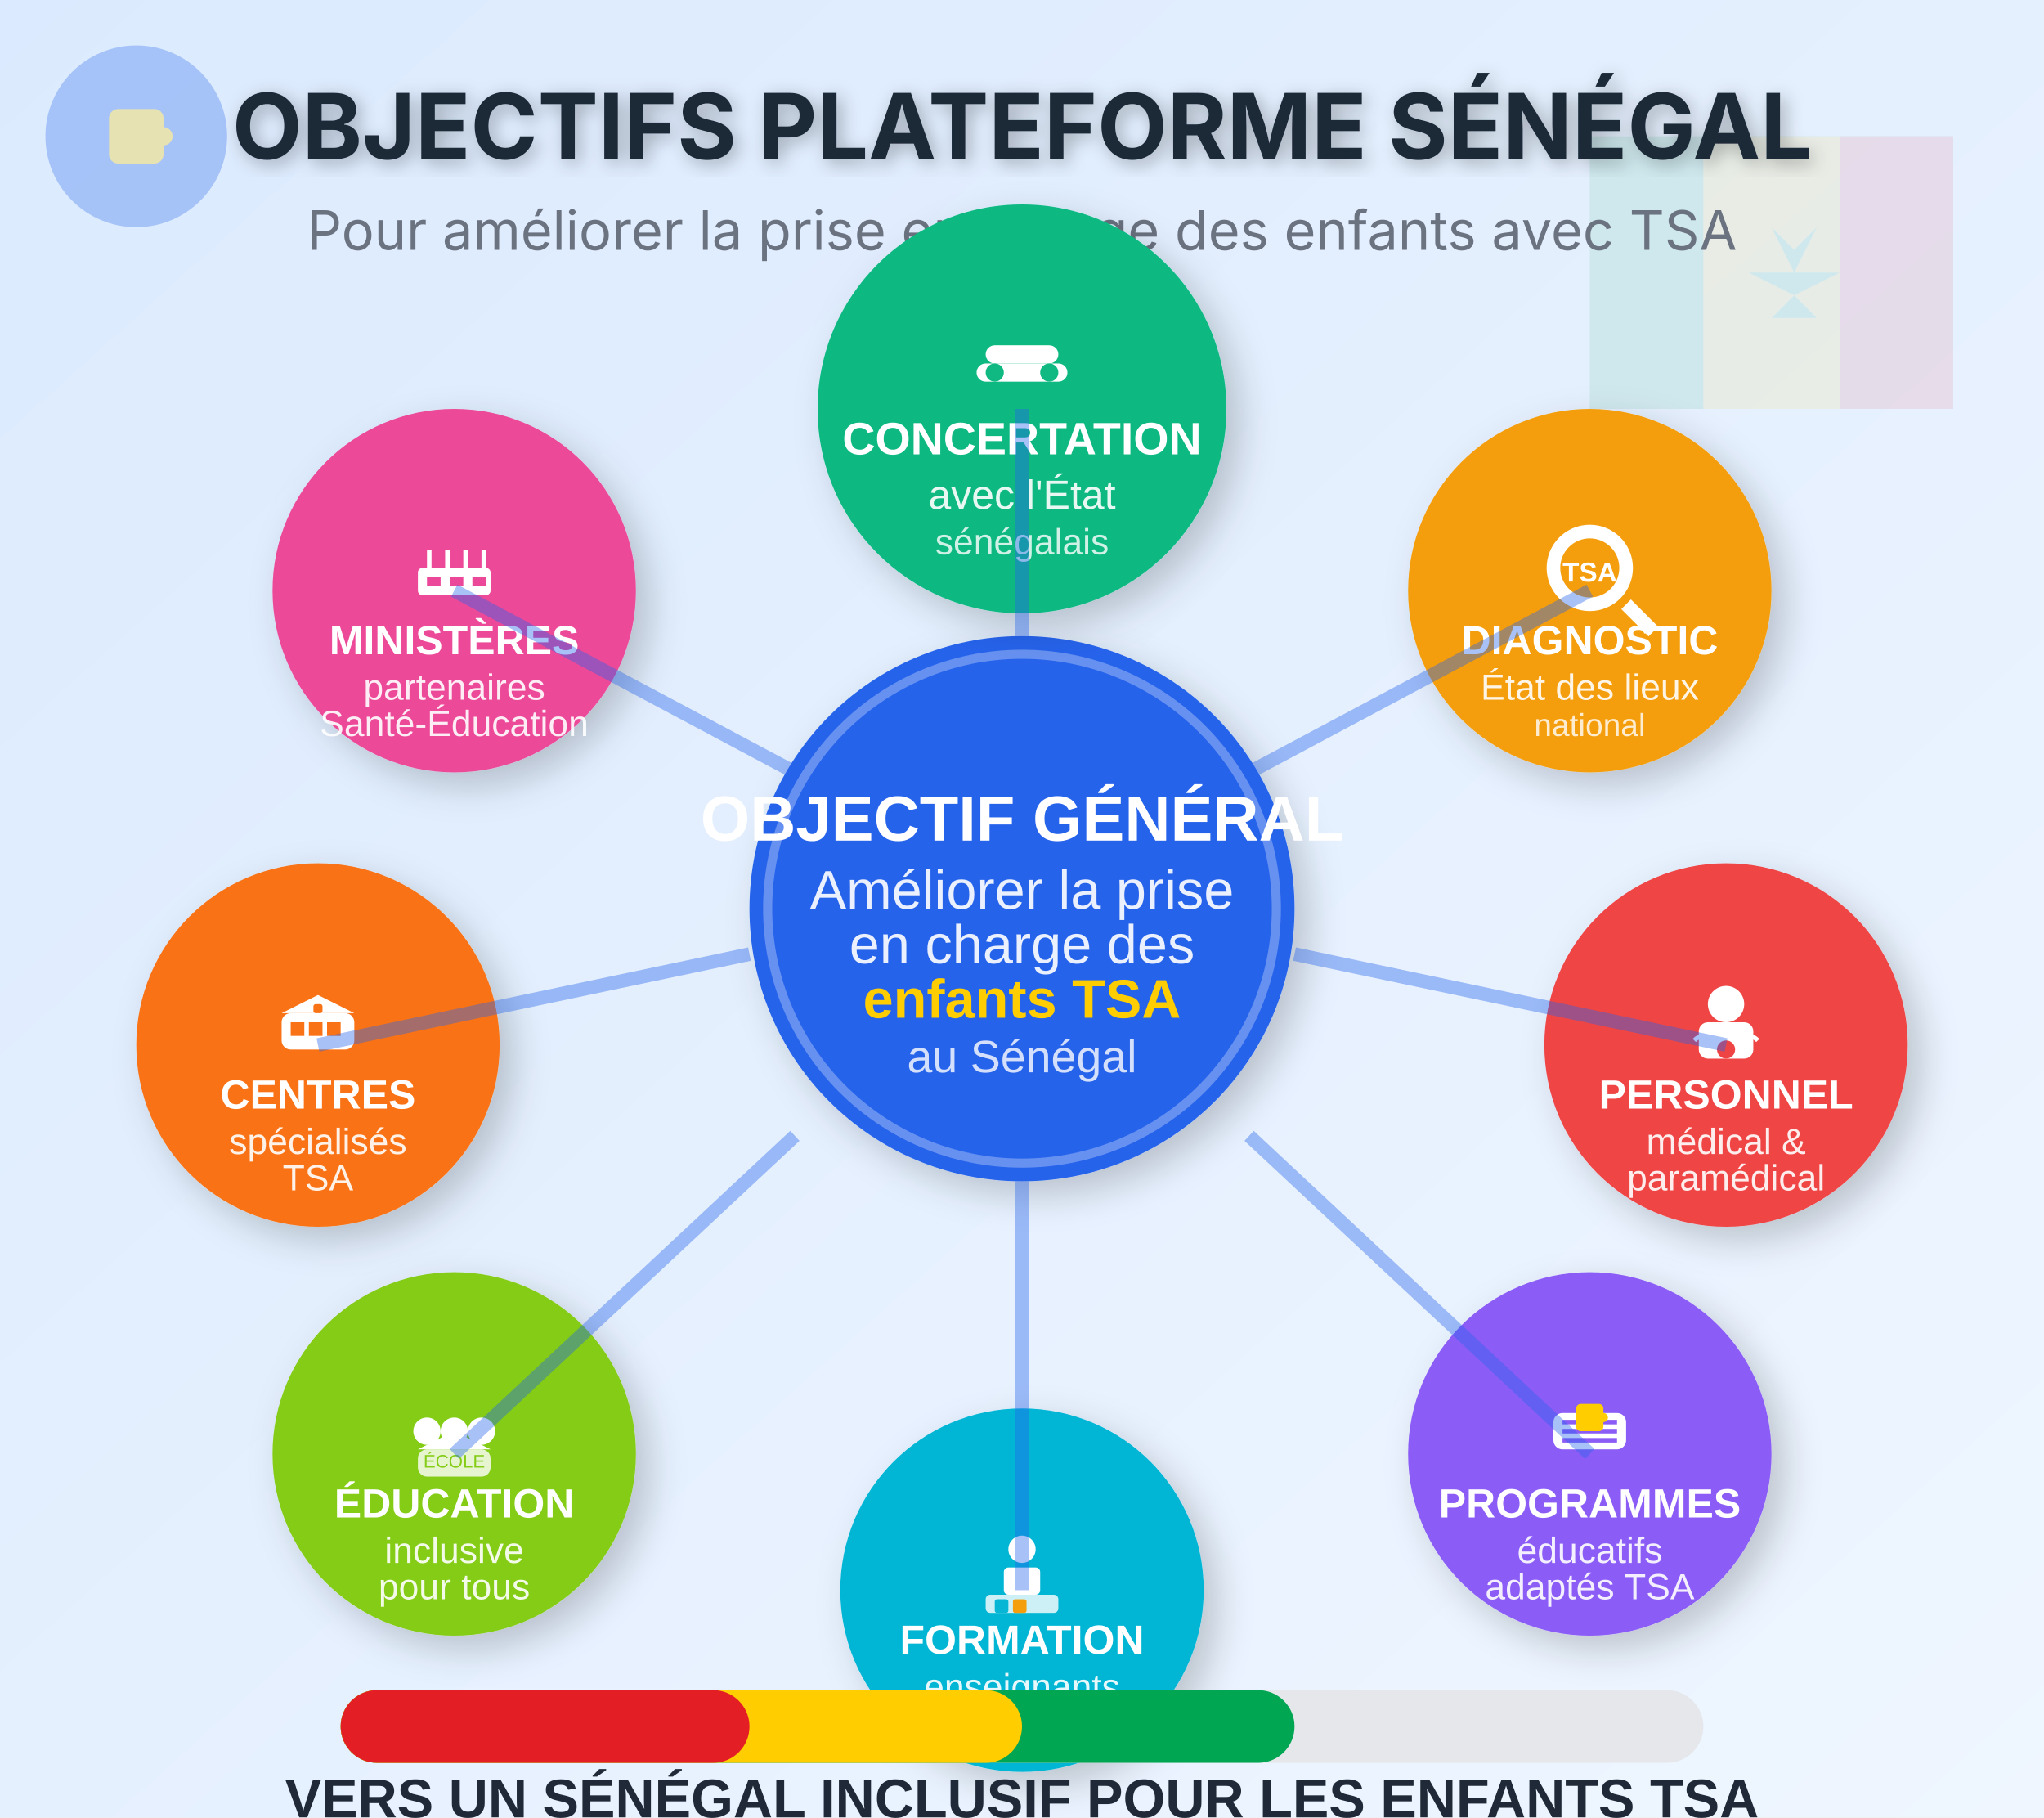
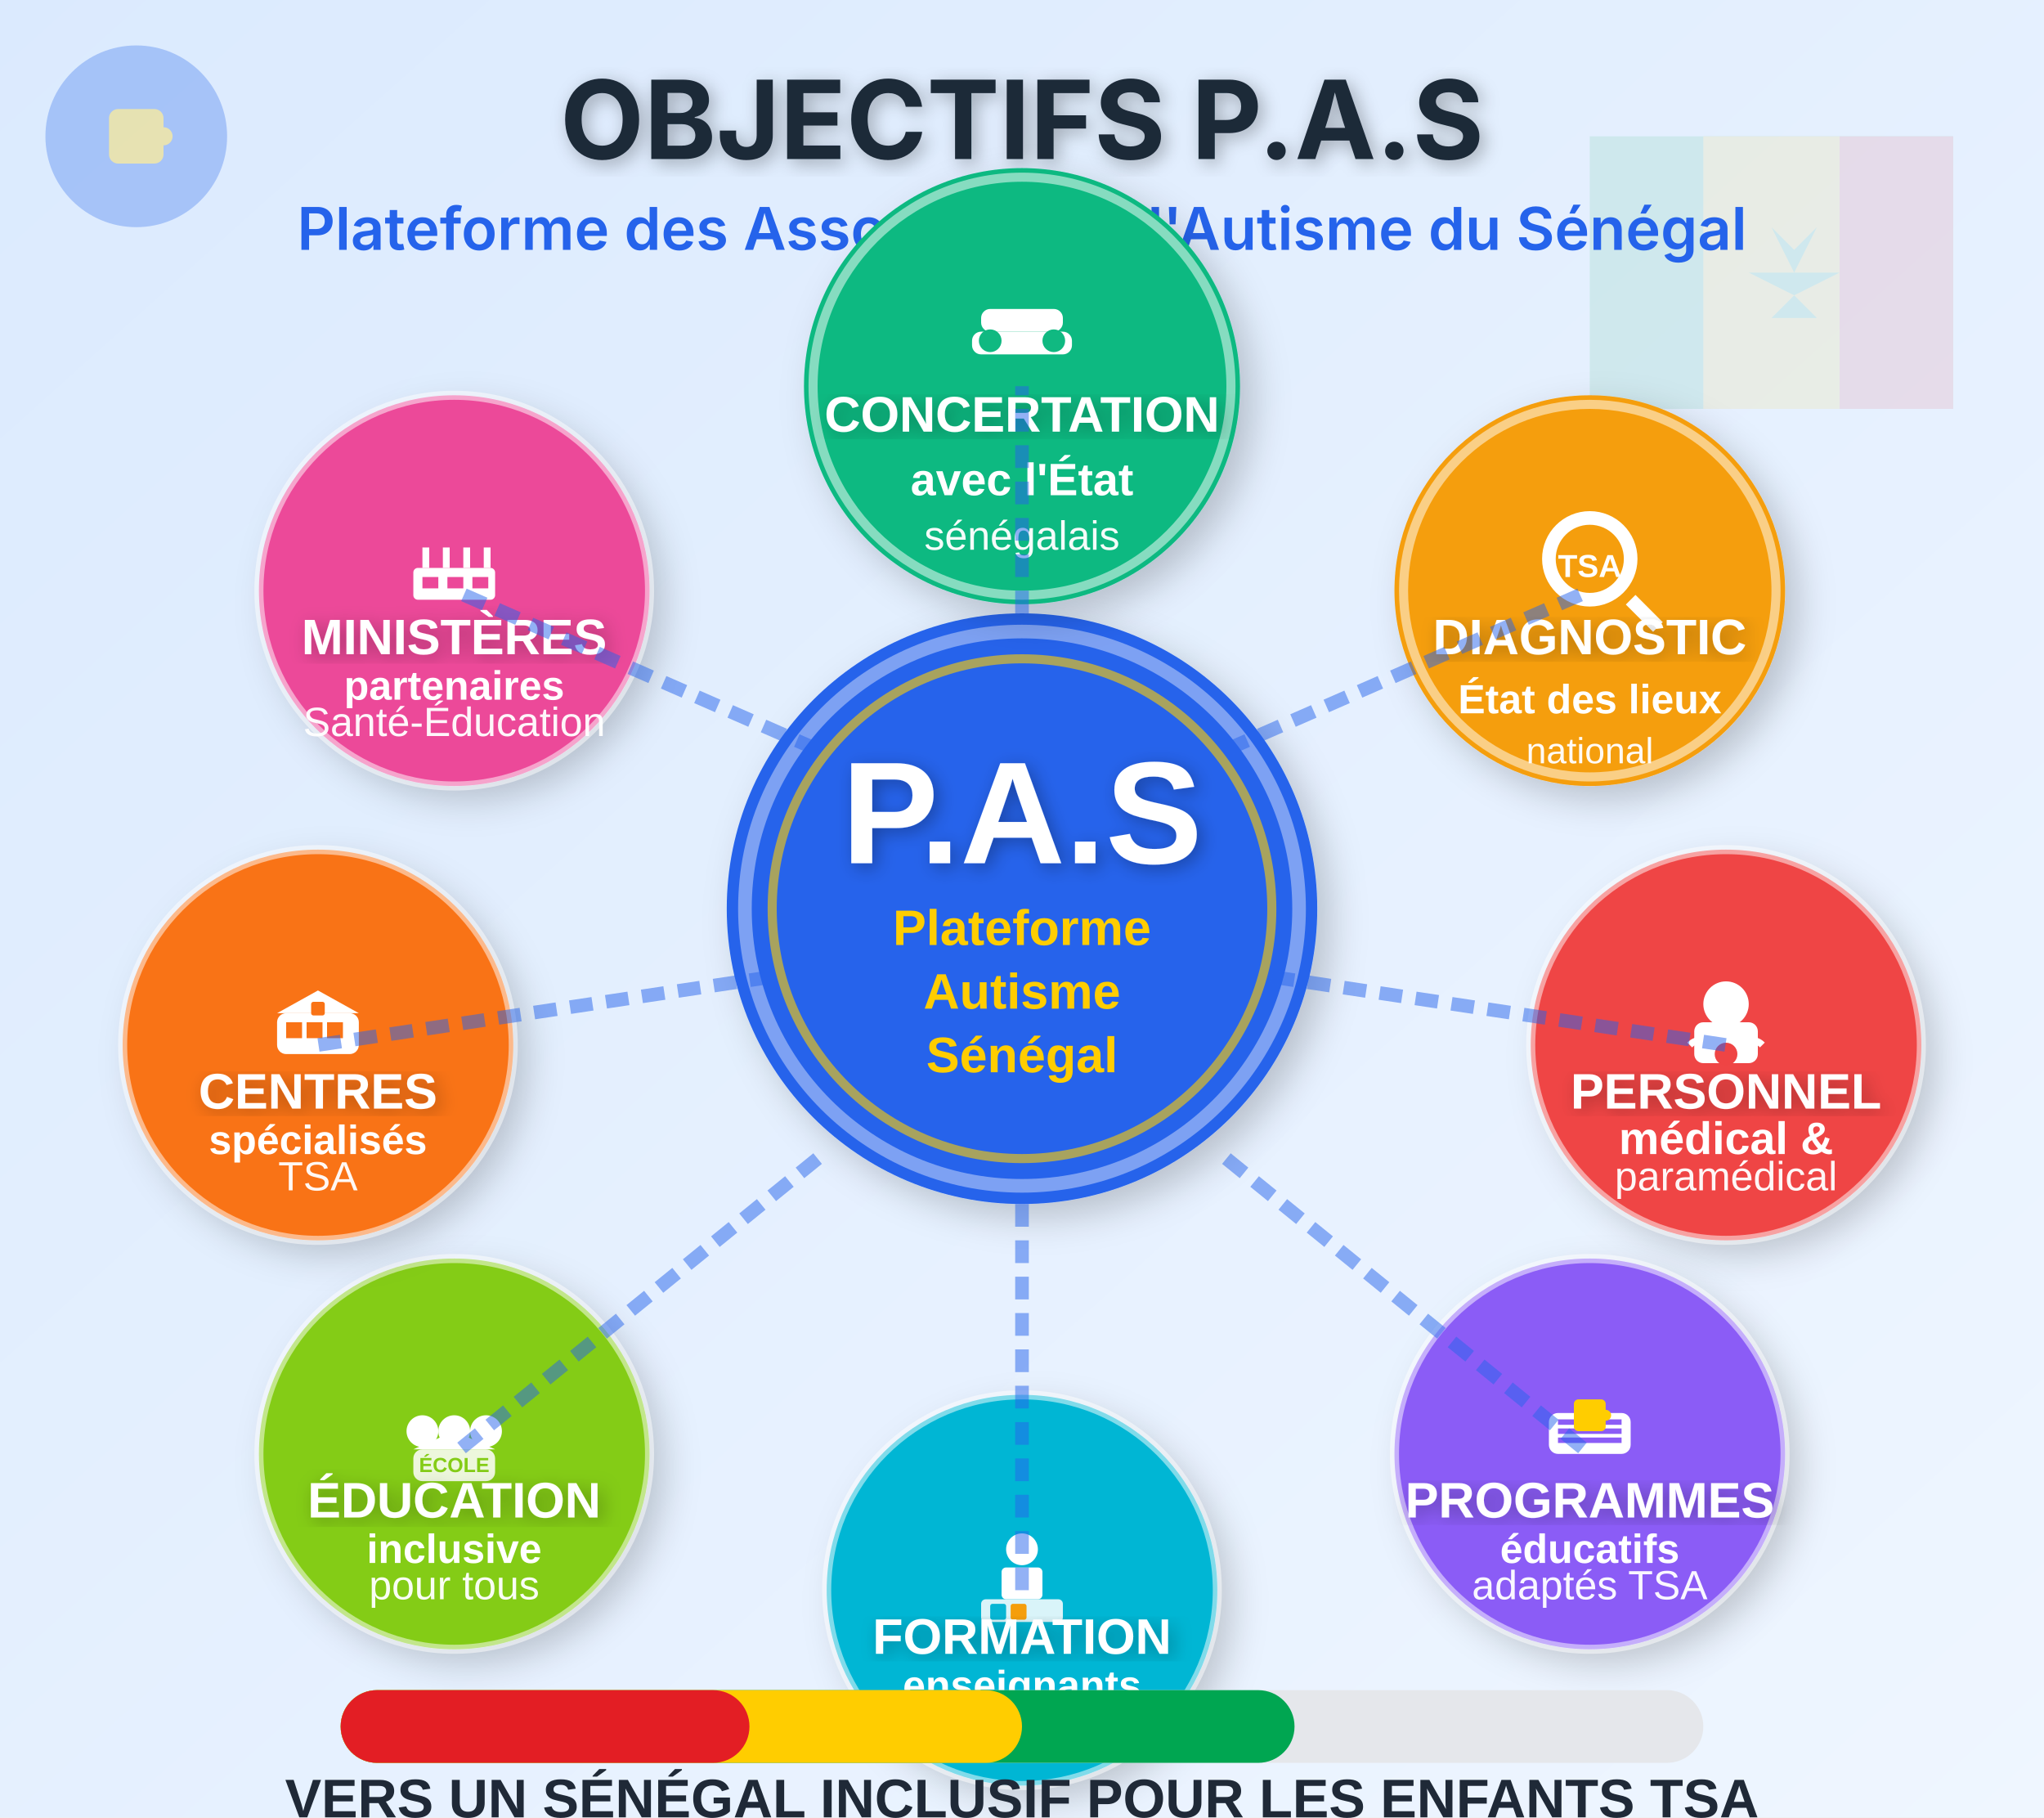
<svg xmlns="http://www.w3.org/2000/svg" width="450" height="400" viewBox="0 0 450 400">
  <defs>
    <linearGradient id="objectifGrad" x1="0%" y1="0%" x2="100%" y2="100%">
      <stop offset="0%" style="stop-color:#dbeafe;stop-opacity:1" />
      <stop offset="100%" style="stop-color:#eff6ff;stop-opacity:1" />
    </linearGradient>
    <filter id="shadow" x="-20%" y="-20%" width="140%" height="140%">
      <feDropShadow dx="3" dy="3" stdDeviation="4" flood-color="#000" flood-opacity="0.2" />
    </filter>
    <filter id="textShadow" x="-20%" y="-20%" width="140%" height="140%">
      <feDropShadow dx="1" dy="1" stdDeviation="2" flood-color="#000" flood-opacity="0.3" />
    </filter>
  </defs>
  <rect width="450" height="400" fill="url(#objectifGrad)" />
  <g transform="translate(350, 30)" opacity="0.1">
    <rect x="0" y="0" width="80" height="60" fill="#00A651" />
    <rect x="25" y="0" width="30" height="60" fill="#FFCD00" />
    <rect x="55" y="0" width="25" height="60" fill="#E31E24" />
    <polygon points="40,20 45,25 50,20 45,30 55,30 45,35 50,40 40,40 45,35 35,30 45,30" fill="#00A651" />
  </g>
-   <text x="225" y="35" font-family="Inter, sans-serif" font-size="20" font-weight="bold" text-anchor="middle" fill="#1F2937" filter="url(#textShadow)">
-     OBJECTIFS PLATEFORME SÉNÉGAL
+   <text x="225" y="35" font-family="Inter, sans-serif" font-size="24" font-weight="bold" text-anchor="middle" fill="#1F2937" filter="url(#textShadow)">
+     OBJECTIFS P.A.S
  </text>
-   <text x="225" y="55" font-family="Inter, sans-serif" font-size="12" text-anchor="middle" fill="#6B7280">
-     Pour améliorer la prise en charge des enfants avec TSA
+   <text x="225" y="55" font-family="Inter, sans-serif" font-size="13" font-weight="600" text-anchor="middle" fill="#2563EB">
+     Plateforme des Associations d'Autisme du Sénégal
  </text>
  <g transform="translate(225, 200)">
-     <circle cx="0" cy="0" r="60" fill="#2563EB" filter="url(#shadow)" />
-     <circle cx="0" cy="0" r="56" fill="none" stroke="white" stroke-width="2" opacity="0.3" />
-     <text x="0" y="-15" font-family="Arial" font-size="14" font-weight="bold" text-anchor="middle" fill="white">
-       OBJECTIF GÉNÉRAL
-     </text>
-     <text x="0" y="0" font-family="Arial" font-size="12" text-anchor="middle" fill="rgba(255,255,255,0.9)">
-       Améliorer la prise
-     </text>
-     <text x="0" y="12" font-family="Arial" font-size="12" text-anchor="middle" fill="rgba(255,255,255,0.9)">
-       en charge des
-     </text>
-     <text x="0" y="24" font-family="Arial" font-size="12" font-weight="bold" text-anchor="middle" fill="#FFCD00">
-       enfants TSA
-     </text>
-     <text x="0" y="36" font-family="Arial" font-size="10" text-anchor="middle" fill="rgba(255,255,255,0.8)">
-       au Sénégal
-     </text>
-   </g>
-   <g transform="translate(225, 90)">
-     <circle cx="0" cy="0" r="45" fill="#10B981" filter="url(#shadow)" />
-     <g transform="translate(0, -8)">
-       <rect x="-8" y="-6" width="16" height="4" fill="white" rx="2" />
-       <rect x="-10" y="-2" width="20" height="4" fill="white" rx="2" />
-       <circle cx="-6" cy="0" r="2" fill="#10B981" />
-       <circle cx="6" cy="0" r="2" fill="#10B981" />
-     </g>
-     <text x="0" y="10" font-family="Arial" font-size="10" font-weight="bold" text-anchor="middle" fill="white">
+     <circle cx="0" cy="0" r="65" fill="#2563EB" filter="url(#shadow)" />
+     <circle cx="0" cy="0" r="61" fill="none" stroke="white" stroke-width="3" opacity="0.4" />
+     <circle cx="0" cy="0" r="55" fill="none" stroke="#FFCD00" stroke-width="2" opacity="0.6" />
+     <text x="0" y="-10" font-family="Arial" font-size="32" font-weight="900" text-anchor="middle" fill="white" filter="url(#textShadow)">
+       P.A.S
+     </text>
+     <text x="0" y="8" font-family="Arial" font-size="11" font-weight="600" text-anchor="middle" fill="#FFCD00">
+       Plateforme
+     </text>
+     <text x="0" y="22" font-family="Arial" font-size="11" font-weight="600" text-anchor="middle" fill="#FFCD00">
+       Autisme
+     </text>
+     <text x="0" y="36" font-family="Arial" font-size="11" font-weight="600" text-anchor="middle" fill="#FFCD00">
+       Sénégal
+     </text>
+   </g>
+   <g transform="translate(225, 85)">
+     <circle cx="0" cy="0" r="48" fill="#10B981" filter="url(#shadow)" />
+     <circle cx="0" cy="0" r="46" fill="none" stroke="white" stroke-width="2" opacity="0.5" />
+     <g transform="translate(0, -10)">
+       <rect x="-9" y="-7" width="18" height="5" fill="white" rx="2" />
+       <rect x="-11" y="-2" width="22" height="5" fill="white" rx="2" />
+       <circle cx="-7" cy="0" r="2.5" fill="#10B981" />
+       <circle cx="7" cy="0" r="2.5" fill="#10B981" />
+     </g>
+     <text x="0" y="10" font-family="Arial" font-size="11" font-weight="bold" text-anchor="middle" fill="white" filter="url(#textShadow)">
      CONCERTATION
    </text>
-     <text x="0" y="22" font-family="Arial" font-size="9" text-anchor="middle" fill="rgba(255,255,255,0.9)">
+     <text x="0" y="24" font-family="Arial" font-size="10" font-weight="600" text-anchor="middle" fill="white">
      avec l'État
    </text>
-     <text x="0" y="32" font-family="Arial" font-size="8" text-anchor="middle" fill="rgba(255,255,255,0.8)">
+     <text x="0" y="36" font-family="Arial" font-size="9" font-weight="500" text-anchor="middle" fill="rgba(255,255,255,0.95)">
      sénégalais
    </text>
  </g>
  <g transform="translate(350, 130)">
-     <circle cx="0" cy="0" r="40" fill="#F59E0B" filter="url(#shadow)" />
-     <g transform="translate(0, -5)">
-       <circle cx="0" cy="0" r="8" stroke="white" stroke-width="3" fill="none" />
-       <line x1="8" y1="8" x2="14" y2="14" stroke="white" stroke-width="3" />
-       <text x="0" y="3" font-family="Arial" font-size="6" font-weight="bold" text-anchor="middle" fill="white">
+     <circle cx="0" cy="0" r="43" fill="#F59E0B" filter="url(#shadow)" />
+     <circle cx="0" cy="0" r="41" fill="none" stroke="white" stroke-width="2" opacity="0.5" />
+     <g transform="translate(0, -7)">
+       <circle cx="0" cy="0" r="9" stroke="white" stroke-width="3" fill="none" />
+       <line x1="9" y1="9" x2="15" y2="15" stroke="white" stroke-width="3" />
+       <text x="0" y="4" font-family="Arial" font-size="7" font-weight="bold" text-anchor="middle" fill="white">
        TSA
      </text>
    </g>
-     <text x="0" y="14" font-family="Arial" font-size="9" font-weight="bold" text-anchor="middle" fill="white">
+     <text x="0" y="14" font-family="Arial" font-size="11" font-weight="bold" text-anchor="middle" fill="white" filter="url(#textShadow)">
      DIAGNOSTIC
    </text>
-     <text x="0" y="24" font-family="Arial" font-size="8" text-anchor="middle" fill="rgba(255,255,255,0.9)">
+     <text x="0" y="27" font-family="Arial" font-size="9" font-weight="600" text-anchor="middle" fill="white">
      État des lieux
    </text>
-     <text x="0" y="32" font-family="Arial" font-size="7" text-anchor="middle" fill="rgba(255,255,255,0.8)">
+     <text x="0" y="38" font-family="Arial" font-size="8" font-weight="500" text-anchor="middle" fill="rgba(255,255,255,0.95)">
      national
    </text>
  </g>
  <g transform="translate(380, 230)">
-     <circle cx="0" cy="0" r="40" fill="#EF4444" filter="url(#shadow)" />
-     <g transform="translate(0, -5)">
-       <circle cx="0" cy="-4" r="4" fill="white" />
-       <rect x="-6" y="0" width="12" height="8" fill="white" rx="2" />
-       <circle cx="0" cy="6" r="2" fill="#EF4444" />
-       <path d="M -3 4 Q -5 2 -7 4" stroke="white" stroke-width="1" fill="none" />
-       <path d="M 3 4 Q 5 2 7 4" stroke="white" stroke-width="1" fill="none" />
-     </g>
-     <text x="0" y="14" font-family="Arial" font-size="9" font-weight="bold" text-anchor="middle" fill="white">
+     <circle cx="0" cy="0" r="43" fill="#EF4444" filter="url(#shadow)" />
+     <circle cx="0" cy="0" r="43" fill="none" stroke="white" stroke-width="2" opacity="0.5" />
+     <g transform="translate(0, -5)">
+       <circle cx="0" cy="-4" r="5" fill="white" />
+       <rect x="-7" y="0" width="14" height="9" fill="white" rx="2" />
+       <circle cx="0" cy="7" r="2.5" fill="#EF4444" />
+       <path d="M -3 5 Q -6 3 -8 5" stroke="white" stroke-width="1.5" fill="none" />
+       <path d="M 3 5 Q 6 3 8 5" stroke="white" stroke-width="1.5" fill="none" />
+     </g>
+     <text x="0" y="14" font-family="Arial" font-size="11" font-weight="bold" text-anchor="middle" fill="white" filter="url(#textShadow)">
      PERSONNEL
    </text>
-     <text x="0" y="24" font-family="Arial" font-size="8" text-anchor="middle" fill="rgba(255,255,255,0.9)">
+     <text x="0" y="24" font-family="Arial" font-size="10" font-weight="600" text-anchor="middle" fill="white" opacity="1.0">
      médical &amp;
    </text>
-     <text x="0" y="32" font-family="Arial" font-size="8" text-anchor="middle" fill="rgba(255,255,255,0.9)">
+     <text x="0" y="32" font-family="Arial" font-size="9" font-weight="500" text-anchor="middle" fill="rgba(255,255,255,0.95)">
      paramédical
    </text>
  </g>
  <g transform="translate(350, 320)">
-     <circle cx="0" cy="0" r="40" fill="#8B5CF6" filter="url(#shadow)" />
-     <g transform="translate(0, -5)">
-       <rect x="-8" y="-4" width="16" height="8" fill="white" rx="2" />
-       <path d="M -6 -2 L 6 -2 M -6 0 L 6 0 M -6 2 L 6 2" stroke="#8B5CF6" stroke-width="1" />
-       <rect x="-3" y="-6" width="6" height="6" fill="#FFCD00" rx="1" />
-       <circle cx="3" cy="-3" r="1" fill="#FFCD00" />
-     </g>
-     <text x="0" y="14" font-family="Arial" font-size="9" font-weight="bold" text-anchor="middle" fill="white">
+     <circle cx="0" cy="0" r="43" fill="#8B5CF6" filter="url(#shadow)" />
+     <circle cx="0" cy="0" r="43" fill="none" stroke="white" stroke-width="2" opacity="0.5" />
+     <g transform="translate(0, -5)">
+       <rect x="-9" y="-4" width="18" height="9" fill="white" rx="2" />
+       <path d="M -7 -2 L 7 -2 M -7 0 L 7 0 M -7 2 L 7 2" stroke="#8B5CF6" stroke-width="1.2" />
+       <rect x="-3.5" y="-7" width="7" height="7" fill="#FFCD00" rx="1" />
+       <circle cx="3.5" cy="-3.5" r="1.2" fill="#FFCD00" />
+     </g>
+     <text x="0" y="14" font-family="Arial" font-size="11" font-weight="bold" text-anchor="middle" fill="white" filter="url(#textShadow)">
      PROGRAMMES
    </text>
-     <text x="0" y="24" font-family="Arial" font-size="8" text-anchor="middle" fill="rgba(255,255,255,0.9)">
+     <text x="0" y="24" font-family="Arial" font-size="9" font-weight="600" text-anchor="middle" fill="white" opacity="1.0">
      éducatifs
    </text>
-     <text x="0" y="32" font-family="Arial" font-size="8" text-anchor="middle" fill="rgba(255,255,255,0.9)">
+     <text x="0" y="32" font-family="Arial" font-size="9" font-weight="500" text-anchor="middle" fill="rgba(255,255,255,0.95)">
      adaptés TSA
    </text>
  </g>
  <g transform="translate(225, 350)">
-     <circle cx="0" cy="0" r="40" fill="#06B6D4" filter="url(#shadow)" />
-     <g transform="translate(0, -5)">
-       <circle cx="0" cy="-4" r="3" fill="white" />
-       <rect x="-4" y="0" width="8" height="6" fill="white" rx="1" />
-       <rect x="-8" y="6" width="16" height="4" fill="rgba(255,255,255,0.8)" rx="1" />
-       <rect x="-6" y="7" width="3" height="3" fill="#06B6D4" rx="0.5" />
-       <rect x="-2" y="7" width="3" height="3" fill="#F59E0B" rx="0.5" />
-     </g>
-     <text x="0" y="14" font-family="Arial" font-size="9" font-weight="bold" text-anchor="middle" fill="white">
+     <circle cx="0" cy="0" r="43" fill="#06B6D4" filter="url(#shadow)" />
+     <circle cx="0" cy="0" r="43" fill="none" stroke="white" stroke-width="2" opacity="0.5" />
+     <g transform="translate(0, -5)">
+       <circle cx="0" cy="-4" r="3.5" fill="white" />
+       <rect x="-4.5" y="0" width="9" height="7" fill="white" rx="1" />
+       <rect x="-9" y="7" width="18" height="5" fill="rgba(255,255,255,0.85)" rx="1" />
+       <rect x="-7" y="8" width="3.5" height="3.5" fill="#06B6D4" rx="0.5" />
+       <rect x="-2.5" y="8" width="3.5" height="3.5" fill="#F59E0B" rx="0.5" />
+     </g>
+     <text x="0" y="14" font-family="Arial" font-size="11" font-weight="bold" text-anchor="middle" fill="white" filter="url(#textShadow)">
      FORMATION
    </text>
-     <text x="0" y="24" font-family="Arial" font-size="8" text-anchor="middle" fill="rgba(255,255,255,0.9)">
+     <text x="0" y="24" font-family="Arial" font-size="9" font-weight="600" text-anchor="middle" fill="white" opacity="1.0">
      enseignants
    </text>
-     <text x="0" y="32" font-family="Arial" font-size="8" text-anchor="middle" fill="rgba(255,255,255,0.9)">
+     <text x="0" y="32" font-family="Arial" font-size="9" font-weight="500" text-anchor="middle" fill="rgba(255,255,255,0.95)">
      sénégalais
    </text>
  </g>
  <g transform="translate(100, 320)">
-     <circle cx="0" cy="0" r="40" fill="#84CC16" filter="url(#shadow)" />
-     <g transform="translate(0, -5)">
-       <circle cx="-6" cy="0" r="3" fill="white" />
-       <circle cx="0" cy="0" r="3" fill="white" />
-       <circle cx="6" cy="0" r="3" fill="white" />
-       <rect x="-8" y="4" width="16" height="6" fill="rgba(255,255,255,0.8)" rx="2" />
-       <polygon points="-8,4 0,0 8,4" fill="white" />
-       <text x="0" y="8" font-family="Arial" font-size="4" text-anchor="middle" fill="#84CC16">ÉCOLE</text>
-     </g>
-     <text x="0" y="14" font-family="Arial" font-size="9" font-weight="bold" text-anchor="middle" fill="white">
+     <circle cx="0" cy="0" r="43" fill="#84CC16" filter="url(#shadow)" />
+     <circle cx="0" cy="0" r="43" fill="none" stroke="white" stroke-width="2" opacity="0.5" />
+     <g transform="translate(0, -5)">
+       <circle cx="-7" cy="0" r="3.5" fill="white" />
+       <circle cx="0" cy="0" r="3.5" fill="white" />
+       <circle cx="7" cy="0" r="3.5" fill="white" />
+       <rect x="-9" y="4" width="18" height="7" fill="rgba(255,255,255,0.85)" rx="2" />
+       <polygon points="-9,4 0,0 9,4" fill="white" />
+       <text x="0" y="9" font-family="Arial" font-size="4.5" font-weight="bold" text-anchor="middle" fill="#84CC16">ÉCOLE</text>
+     </g>
+     <text x="0" y="14" font-family="Arial" font-size="11" font-weight="bold" text-anchor="middle" fill="white" filter="url(#textShadow)">
      ÉDUCATION
    </text>
-     <text x="0" y="24" font-family="Arial" font-size="8" text-anchor="middle" fill="rgba(255,255,255,0.9)">
+     <text x="0" y="24" font-family="Arial" font-size="9" font-weight="600" text-anchor="middle" fill="white" opacity="1.0">
      inclusive
    </text>
-     <text x="0" y="32" font-family="Arial" font-size="8" text-anchor="middle" fill="rgba(255,255,255,0.9)">
+     <text x="0" y="32" font-family="Arial" font-size="9" font-weight="500" text-anchor="middle" fill="rgba(255,255,255,0.95)">
      pour tous
    </text>
  </g>
  <g transform="translate(70, 230)">
-     <circle cx="0" cy="0" r="40" fill="#F97316" filter="url(#shadow)" />
-     <g transform="translate(0, -5)">
-       <rect x="-8" y="-2" width="16" height="8" fill="white" rx="2" />
-       <rect x="-6" y="0" width="3" height="3" fill="#F97316" />
-       <rect x="-2" y="0" width="3" height="3" fill="#F97316" />
-       <rect x="2" y="0" width="3" height="3" fill="#F97316" />
-       <polygon points="-8,-2 0,-6 8,-2" fill="white" />
-       <rect x="-1" y="-4" width="2" height="2" fill="#F97316" rx="0.5" />
-     </g>
-     <text x="0" y="14" font-family="Arial" font-size="9" font-weight="bold" text-anchor="middle" fill="white">
+     <circle cx="0" cy="0" r="43" fill="#F97316" filter="url(#shadow)" />
+     <circle cx="0" cy="0" r="43" fill="none" stroke="white" stroke-width="2" opacity="0.5" />
+     <g transform="translate(0, -5)">
+       <rect x="-9" y="-2" width="18" height="9" fill="white" rx="2" />
+       <rect x="-7" y="0" width="3.5" height="3.5" fill="#F97316" />
+       <rect x="-2.5" y="0" width="3.5" height="3.5" fill="#F97316" />
+       <rect x="2" y="0" width="3.5" height="3.5" fill="#F97316" />
+       <polygon points="-9,-2 0,-7 9,-2" fill="white" />
+       <rect x="-1.5" y="-4.5" width="3" height="3" fill="#F97316" rx="0.5" />
+     </g>
+     <text x="0" y="14" font-family="Arial" font-size="11" font-weight="bold" text-anchor="middle" fill="white" filter="url(#textShadow)">
      CENTRES
    </text>
-     <text x="0" y="24" font-family="Arial" font-size="8" text-anchor="middle" fill="rgba(255,255,255,0.9)">
+     <text x="0" y="24" font-family="Arial" font-size="9" font-weight="600" text-anchor="middle" fill="white" opacity="1.0">
      spécialisés
    </text>
-     <text x="0" y="32" font-family="Arial" font-size="8" text-anchor="middle" fill="rgba(255,255,255,0.9)">
+     <text x="0" y="32" font-family="Arial" font-size="9" font-weight="500" text-anchor="middle" fill="rgba(255,255,255,0.95)">
      TSA
    </text>
  </g>
  <g transform="translate(100, 130)">
-     <circle cx="0" cy="0" r="40" fill="#EC4899" filter="url(#shadow)" />
-     <g transform="translate(0, -5)">
-       <rect x="-8" y="0" width="16" height="6" fill="white" rx="1" />
-       <rect x="-6" y="2" width="3" height="2" fill="#EC4899" />
-       <rect x="-1" y="2" width="3" height="2" fill="#EC4899" />
-       <rect x="4" y="2" width="3" height="2" fill="#EC4899" />
-       <rect x="-6" y="-4" width="1" height="4" fill="white" />
-       <rect x="-2" y="-4" width="1" height="4" fill="white" />
-       <rect x="2" y="-4" width="1" height="4" fill="white" />
-       <rect x="6" y="-4" width="1" height="4" fill="white" />
-     </g>
-     <text x="0" y="14" font-family="Arial" font-size="9" font-weight="bold" text-anchor="middle" fill="white">
+     <circle cx="0" cy="0" r="43" fill="#EC4899" filter="url(#shadow)" />
+     <circle cx="0" cy="0" r="43" fill="none" stroke="white" stroke-width="2" opacity="0.5" />
+     <g transform="translate(0, -5)">
+       <rect x="-9" y="0" width="18" height="7" fill="white" rx="1" />
+       <rect x="-7" y="2" width="3.5" height="2.5" fill="#EC4899" />
+       <rect x="-1.5" y="2" width="3.5" height="2.5" fill="#EC4899" />
+       <rect x="4" y="2" width="3.5" height="2.5" fill="#EC4899" />
+       <rect x="-7" y="-4.5" width="1.5" height="4.5" fill="white" />
+       <rect x="-2.5" y="-4.5" width="1.5" height="4.5" fill="white" />
+       <rect x="2" y="-4.5" width="1.5" height="4.5" fill="white" />
+       <rect x="6.5" y="-4.5" width="1.5" height="4.5" fill="white" />
+     </g>
+     <text x="0" y="14" font-family="Arial" font-size="11" font-weight="bold" text-anchor="middle" fill="white" filter="url(#textShadow)">
      MINISTÈRES
    </text>
-     <text x="0" y="24" font-family="Arial" font-size="8" text-anchor="middle" fill="rgba(255,255,255,0.9)">
+     <text x="0" y="24" font-family="Arial" font-size="9" font-weight="600" text-anchor="middle" fill="white" opacity="1.0">
      partenaires
    </text>
-     <text x="0" y="32" font-family="Arial" font-size="8" text-anchor="middle" fill="rgba(255,255,255,0.9)">
+     <text x="0" y="32" font-family="Arial" font-size="9" font-weight="500" text-anchor="middle" fill="rgba(255,255,255,0.95)">
      Santé-Éducation
    </text>
  </g>
-   <g stroke="#2563EB" stroke-width="3" opacity="0.4">
-     <line x1="225" y1="140" x2="225" y2="90" />
-     <line x1="275" y1="170" x2="350" y2="130" />
-     <line x1="285" y1="210" x2="380" y2="230" />
-     <line x1="275" y1="250" x2="350" y2="320" />
-     <line x1="225" y1="260" x2="225" y2="350" />
-     <line x1="175" y1="250" x2="100" y2="320" />
-     <line x1="165" y1="210" x2="70" y2="230" />
-     <line x1="175" y1="170" x2="100" y2="130" />
+   <g stroke="#2563EB" stroke-width="3" opacity="0.5" stroke-dasharray="5,3">
+     <line x1="225" y1="135" x2="225" y2="85" />
+     <line x1="270" y1="165" x2="350" y2="130" />
+     <line x1="280" y1="215" x2="380" y2="230" />
+     <line x1="270" y1="255" x2="350" y2="320" />
+     <line x1="225" y1="265" x2="225" y2="350" />
+     <line x1="180" y1="255" x2="100" y2="320" />
+     <line x1="170" y1="215" x2="70" y2="230" />
+     <line x1="180" y1="165" x2="100" y2="130" />
  </g>
  <g transform="translate(225, 380)">
    <rect x="-150" y="-8" width="300" height="16" fill="#E5E7EB" rx="8" />
    <rect x="-150" y="-8" width="210" height="16" fill="#00A651" rx="8" />
    <rect x="-150" y="-8" width="150" height="16" fill="#FFCD00" rx="8" />
    <rect x="-150" y="-8" width="90" height="16" fill="#E31E24" rx="8" />
    <text x="0" y="20" font-family="Arial" font-size="12" font-weight="bold" text-anchor="middle" fill="#1F2937">
      VERS UN SÉNÉGAL INCLUSIF POUR LES ENFANTS TSA
    </text>
    <text x="0" y="35" font-family="Arial" font-size="9" text-anchor="middle" fill="#6B7280">
      Progression coordonnée des 7 objectifs spécifiques
    </text>
  </g>
  <g transform="translate(30, 30)" opacity="0.3">
    <circle cx="0" cy="0" r="20" fill="#2563EB" />
    <rect x="-6" y="-6" width="12" height="12" fill="#FFCD00" rx="2" />
    <circle cx="6" cy="0" r="2" fill="#FFCD00" />
  </g>
</svg>
